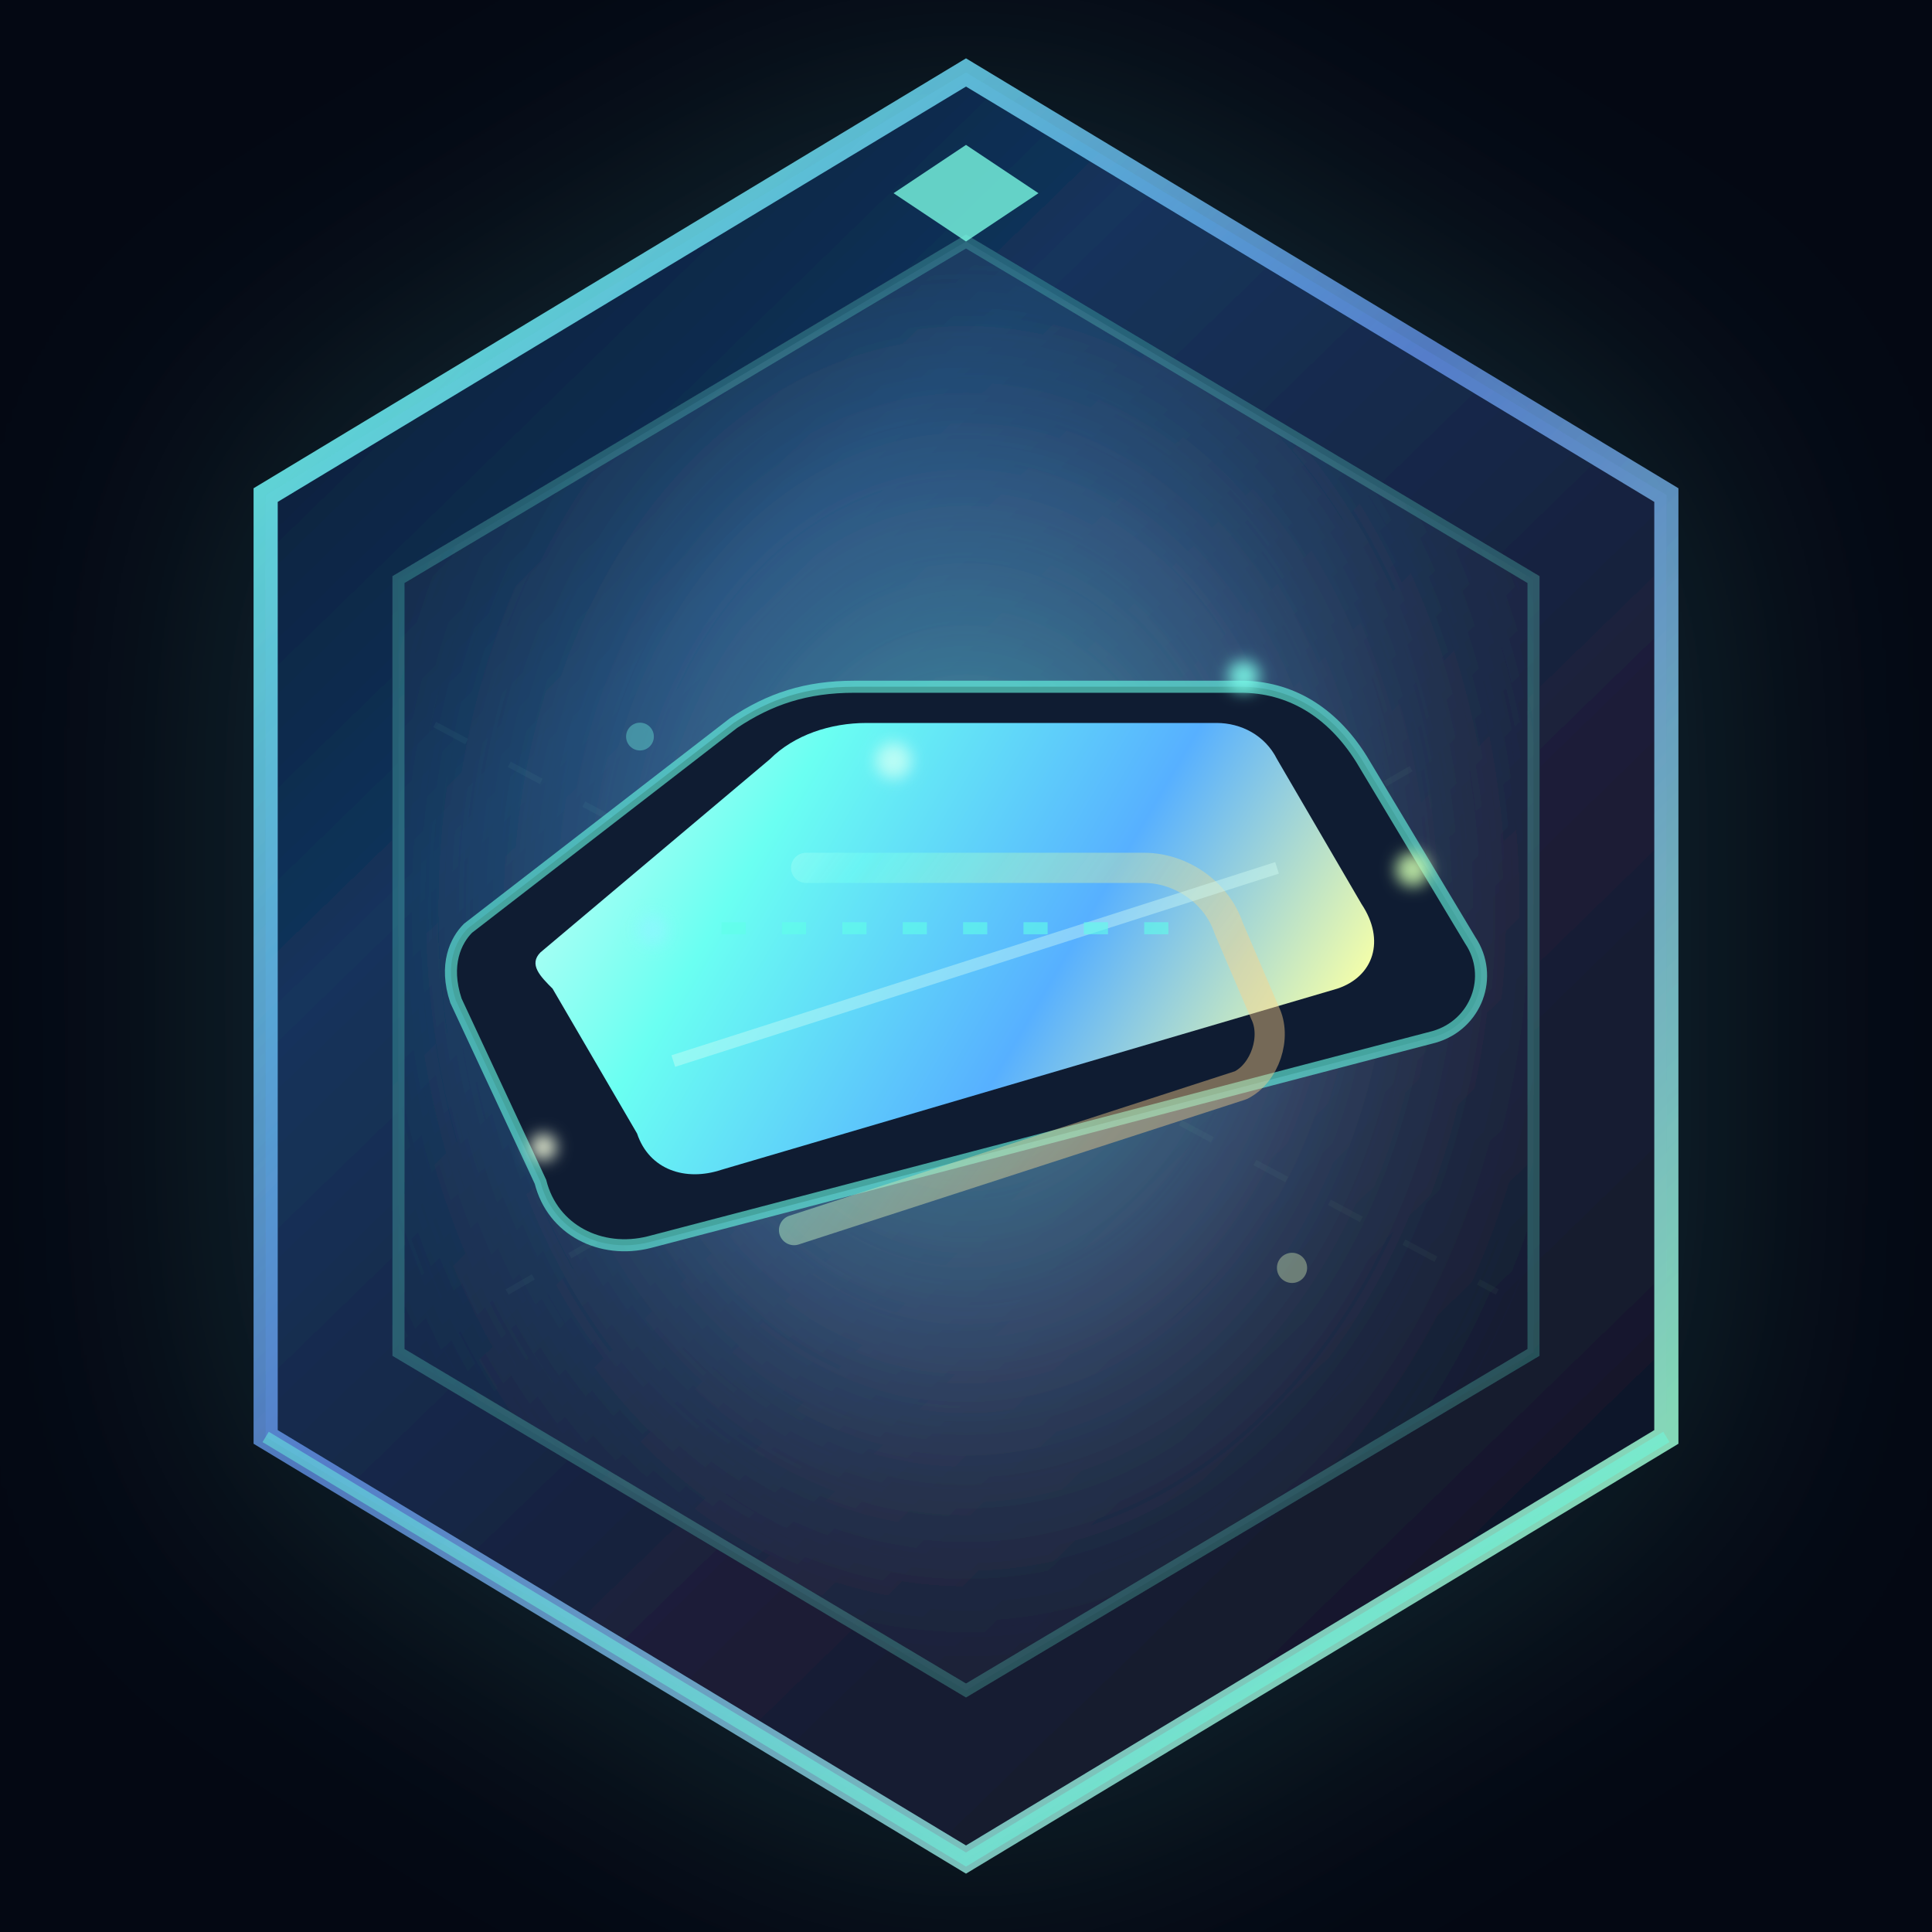
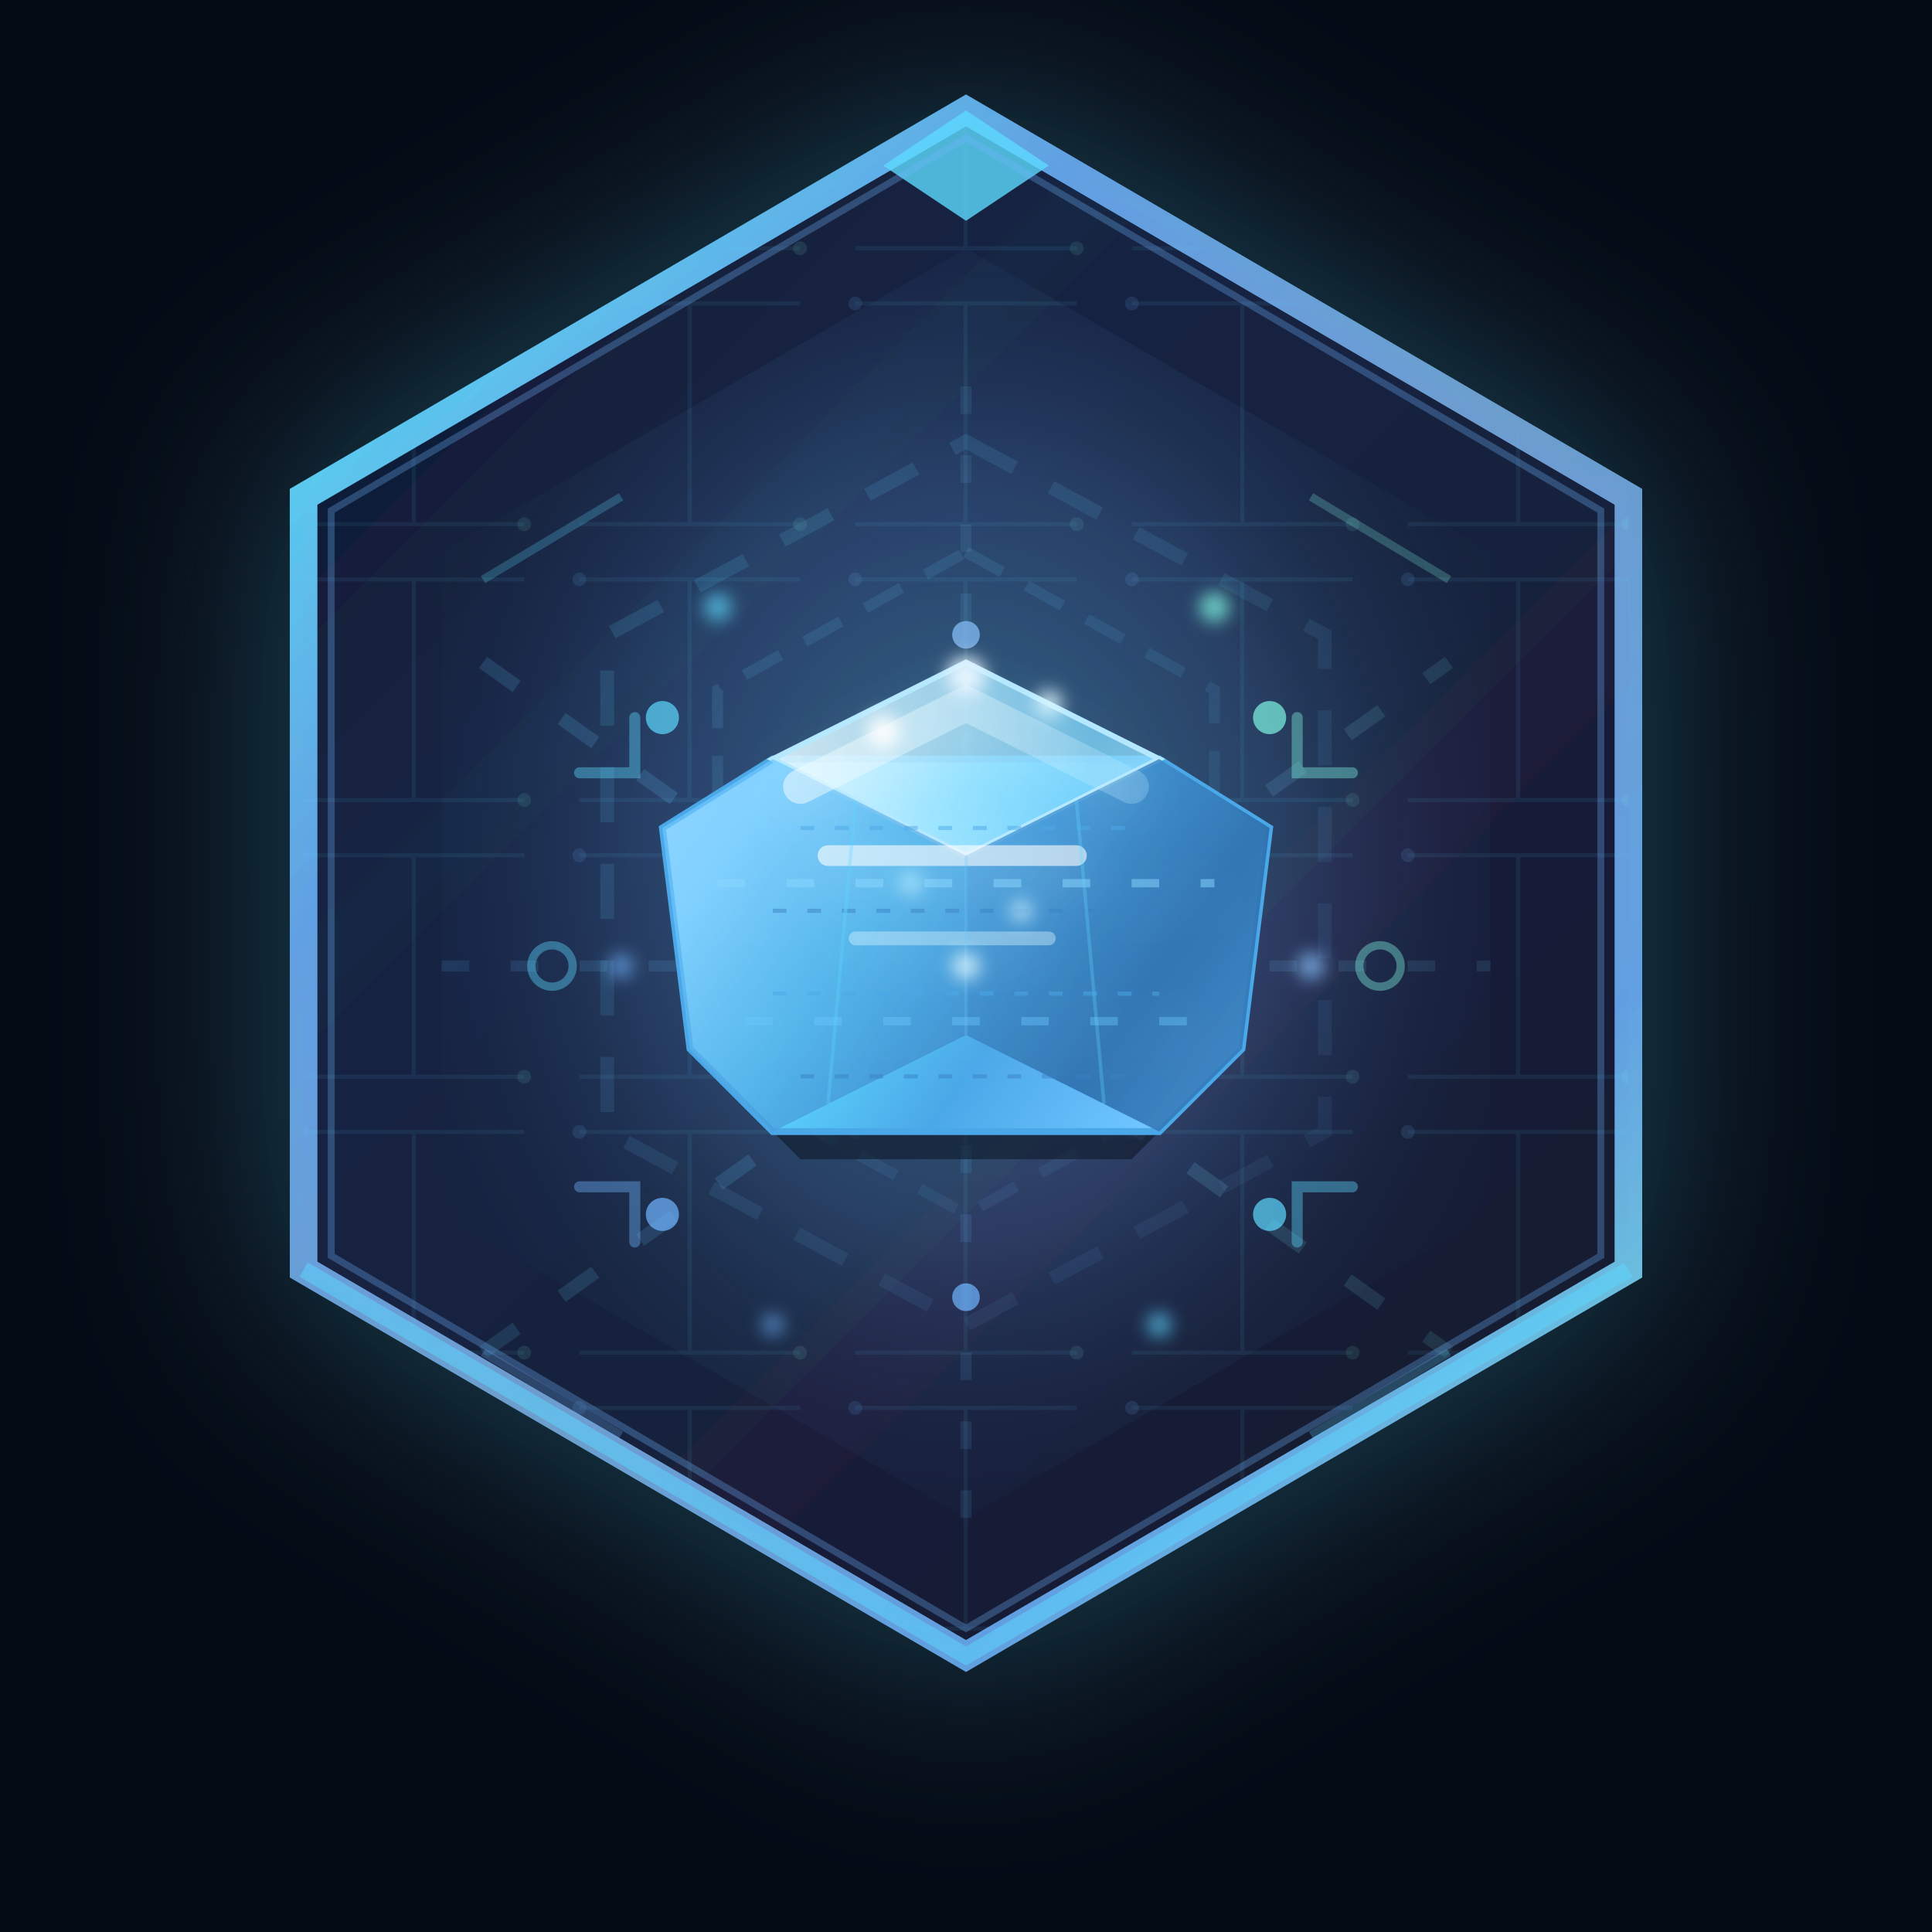
- <svg xmlns="http://www.w3.org/2000/svg" width="720" height="720" viewBox="0 0 320 320" fill="none">
+ <svg xmlns="http://www.w3.org/2000/svg" width="140" height="140" viewBox="0 0 140 140" fill="none">
  <defs>
-     <linearGradient id="bgGradientI" x1="22" y1="14" x2="300" y2="300" gradientUnits="userSpaceOnUse">
-       <stop offset="0" stop-color="#0a1122" />
-       <stop offset="0.32" stop-color="#12345c" />
-       <stop offset="0.64" stop-color="#1b1d36" />
-       <stop offset="1" stop-color="#081522" />
+     <linearGradient id="hexBg" x1="10" y1="10" x2="130" y2="130" gradientUnits="userSpaceOnUse">
+       <stop offset="0" stop-color="#0a1428" />
+       <stop offset="0.3" stop-color="#162544" />
+       <stop offset="0.6" stop-color="#1a1f3a" />
+       <stop offset="1" stop-color="#0d1826" />
    </linearGradient>
-     <radialGradient id="glowI" cx="50%" cy="46%" r="66%">
-       <stop offset="0" stop-color="#66fff2" stop-opacity="0.55" />
-       <stop offset="0.45" stop-color="#7ec9ff" stop-opacity="0.25" />
-       <stop offset="1" stop-color="#0c1d2c" stop-opacity="0" />
+     <radialGradient id="centerGlow" cx="50%" cy="48%" r="60%">
+       <stop offset="0" stop-color="#5fd9ff" stop-opacity="0.4" />
+       <stop offset="0.5" stop-color="#6eb8ff" stop-opacity="0.2" />
+       <stop offset="1" stop-color="#0d1e2f" stop-opacity="0" />
    </radialGradient>
-     <linearGradient id="edgeGradientI" x1="36" y1="36" x2="284" y2="284" gradientUnits="userSpaceOnUse">
-       <stop offset="0" stop-color="#68ffe4" stop-opacity="0.95" />
-       <stop offset="0.45" stop-color="#6ea0ff" stop-opacity="0.7" />
-       <stop offset="1" stop-color="#9bffba" stop-opacity="0.95" />
+     <linearGradient id="hexEdge" x1="20" y1="20" x2="120" y2="120" gradientUnits="userSpaceOnUse">
+       <stop offset="0" stop-color="#5de8ff" stop-opacity="0.95" />
+       <stop offset="0.25" stop-color="#6fb5ff" stop-opacity="0.85" />
+       <stop offset="0.5" stop-color="#8ac5ff" stop-opacity="0.75" />
+       <stop offset="0.75" stop-color="#6fb5ff" stop-opacity="0.85" />
+       <stop offset="1" stop-color="#7ff5e1" stop-opacity="0.95" />
    </linearGradient>
-     <linearGradient id="ingotMetal" x1="96" y1="134" x2="226" y2="210" gradientUnits="userSpaceOnUse">
-       <stop offset="0" stop-color="#e9fff4" />
-       <stop offset="0.35" stop-color="#6afff2" />
-       <stop offset="0.7" stop-color="#57b0ff" />
-       <stop offset="1" stop-color="#f6ffa8" />
+     <linearGradient id="ingotMain" x1="45" y1="55" x2="95" y2="90" gradientUnits="userSpaceOnUse">
+       <stop offset="0" stop-color="#e8f5ff" />
+       <stop offset="0.15" stop-color="#b4e8ff" />
+       <stop offset="0.35" stop-color="#5dd9ff" />
+       <stop offset="0.55" stop-color="#4ba8e8" />
+       <stop offset="0.75" stop-color="#6dc4ff" />
+       <stop offset="0.9" stop-color="#a5dbff" />
+       <stop offset="1" stop-color="#d4efff" />
    </linearGradient>
-     <linearGradient id="ingotEdge" x1="120" y1="150" x2="200" y2="210" gradientUnits="userSpaceOnUse">
-       <stop offset="0" stop-color="#ffffff" stop-opacity="0.9" />
-       <stop offset="0.4" stop-color="#6efbf2" stop-opacity="0.7" />
-       <stop offset="1" stop-color="#fdd088" stop-opacity="0.5" />
+     <linearGradient id="ingotTop" x1="50" y1="52" x2="90" y2="62" gradientUnits="userSpaceOnUse">
+       <stop offset="0" stop-color="#ffffff" stop-opacity="0.95" />
+       <stop offset="0.3" stop-color="#c8f0ff" stop-opacity="0.85" />
+       <stop offset="0.7" stop-color="#7dd8ff" stop-opacity="0.75" />
+       <stop offset="1" stop-color="#b8e6ff" stop-opacity="0.85" />
    </linearGradient>
-     <filter id="softGlowI" x="-24" y="-24" width="368" height="368" filterUnits="userSpaceOnUse" color-interpolation-filters="sRGB">
-       <feDropShadow dx="0" dy="10" stdDeviation="14" flood-color="#080c16" flood-opacity="0.7" />
-       <feDropShadow dx="0" dy="0" stdDeviation="24" flood-color="#6bfff0" flood-opacity="0.16" />
+     <linearGradient id="ingotSide" x1="52" y1="62" x2="88" y2="88" gradientUnits="userSpaceOnUse">
+       <stop offset="0" stop-color="#6dc8ff" />
+       <stop offset="0.4" stop-color="#4395d4" />
+       <stop offset="0.7" stop-color="#2b6ba8" />
+       <stop offset="1" stop-color="#3a82c4" />
+     </linearGradient>
+     <linearGradient id="ingotHighlight" x1="48" y1="58" x2="92" y2="68" gradientUnits="userSpaceOnUse">
+       <stop offset="0" stop-color="#ffffff" stop-opacity="0.7" />
+       <stop offset="0.5" stop-color="#dff7ff" stop-opacity="0.4" />
+       <stop offset="1" stop-color="#8ad8ff" stop-opacity="0.2" />
+     </linearGradient>
+     <linearGradient id="gridLine1" x1="30" y1="30" x2="110" y2="110" gradientUnits="userSpaceOnUse">
+       <stop offset="0" stop-color="#5dd9ff" stop-opacity="0.2" />
+       <stop offset="0.5" stop-color="#6fb5ff" stop-opacity="0.35" />
+       <stop offset="1" stop-color="#7ff5e1" stop-opacity="0.15" />
+     </linearGradient>
+     <linearGradient id="gridLine2" x1="110" y1="30" x2="30" y2="110" gradientUnits="userSpaceOnUse">
+       <stop offset="0" stop-color="#7ff5e1" stop-opacity="0.15" />
+       <stop offset="0.5" stop-color="#6fb5ff" stop-opacity="0.3" />
+       <stop offset="1" stop-color="#5dd9ff" stop-opacity="0.2" />
+     </linearGradient>
+     <linearGradient id="innerGeometric" x1="40" y1="40" x2="100" y2="100" gradientUnits="userSpaceOnUse">
+       <stop offset="0" stop-color="#5dd9ff" stop-opacity="0.4" />
+       <stop offset="1" stop-color="#6fb5ff" stop-opacity="0.15" />
+     </linearGradient>
+     <filter id="mainGlow" x="-20" y="-20" width="180" height="180" filterUnits="userSpaceOnUse">
+       <feDropShadow dx="0" dy="2" stdDeviation="4" flood-color="#0a1428" flood-opacity="0.8" />
+       <feDropShadow dx="0" dy="0" stdDeviation="8" flood-color="#5dd9ff" flood-opacity="0.3" />
    </filter>
-     <filter id="sparkle" x="-10" y="-10" width="340" height="340" filterUnits="userSpaceOnUse" color-interpolation-filters="sRGB">
-       <feGaussianBlur stdDeviation="1.2" />
+     <filter id="metalShine" x="-10" y="-10" width="160" height="160" filterUnits="userSpaceOnUse">
+       <feGaussianBlur stdDeviation="0.8" />
+       <feDropShadow dx="0" dy="1" stdDeviation="2" flood-color="#ffffff" flood-opacity="0.4" />
    </filter>
-     <linearGradient id="gridStrokeI" x1="0" y1="0" x2="320" y2="320" gradientUnits="userSpaceOnUse">
-       <stop offset="0" stop-color="#7cffe9" stop-opacity="0.14" />
-       <stop offset="1" stop-color="#b0ff9c" stop-opacity="0.08" />
-     </linearGradient>
+     <filter id="sparkleFilter" x="-5" y="-5" width="150" height="150" filterUnits="userSpaceOnUse">
+       <feGaussianBlur stdDeviation="0.6" />
+     </filter>
+     <pattern id="circuitPattern" x="0" y="0" width="20" height="20" patternUnits="userSpaceOnUse">
+       <path d="M2 2 L18 2 M10 2 L10 18 M2 18 L18 18" stroke="#5dd9ff" stroke-width="0.3" stroke-opacity="0.15" />
+       <circle cx="2" cy="2" r="0.5" fill="#6fb5ff" fill-opacity="0.25" />
+       <circle cx="18" cy="18" r="0.5" fill="#7ff5e1" fill-opacity="0.2" />
+     </pattern>
+     <clipPath id="hexClip">
+       <polygon points="70,8 118,36 118,92 70,120 22,92 22,36" />
+     </clipPath>
  </defs>
-   <rect width="320" height="320" fill="#040813" />
-   <g filter="url(#softGlowI)">
-     <polygon points="160,12 276,82 276,238 160,308 44,238 44,82" fill="url(#bgGradientI)" stroke="url(#edgeGradientI)" stroke-width="4" />
-     <polygon points="160,40 254,96 254,224 160,280 66,224 66,96" fill="url(#glowI)" stroke="#6effe4" stroke-opacity="0.24" stroke-width="2" />
+   <rect width="140" height="140" fill="#050b15" />
+   <g filter="url(#mainGlow)">
+     <polygon points="70,8 118,36 118,92 70,120 22,92 22,36" fill="url(#hexBg)" stroke="url(#hexEdge)" stroke-width="2" />
  </g>
-   <g opacity="0.36">
-     <path d="M72 120 L248 214" stroke="url(#gridStrokeI)" stroke-width="1" stroke-dasharray="6 8" />
-     <path d="M84 214 L236 126" stroke="url(#gridStrokeI)" stroke-width="1" stroke-dasharray="5 7" />
-     <circle cx="106" cy="122" r="2.3" fill="#74ffe9" />
-     <circle cx="214" cy="210" r="2.5" fill="#eaffbf" />
-     <circle cx="178" cy="140" r="2.1" fill="#c4f4ff" />
+   <polygon points="70,18 108,40 108,88 70,110 32,88 32,40" fill="url(#centerGlow)" />
+   <g opacity="0.5" clip-path="url(#hexClip)">
+     <rect width="140" height="140" fill="url(#circuitPattern)" />
  </g>
-   <g transform="translate(-8.482 -32.255)">
-     <path d="M86 186 L130 152 C136 148 142 146 150 146 H214 C222 146 229 150 234 158 L252 188 C256 194 253 202 246 204 L116 238 C108 240 100 236 98 228 L84 198 C82 192 84 188 86 186 Z" fill="#0f1c32" stroke="#6affe8" stroke-width="2" stroke-opacity="0.6" />
-     <path d="M98 190 L136 158 C140 154 146 152 152 152 H210 C214 152 218 154 220 158 L234 182 C238 188 236 194 230 196 L128 226 C122 228 116 226 114 220 L100 196 C98 194 96 192 98 190 Z" fill="url(#ingotMetal)" />
-     <path d="M142 176 L198 176 C204 176 210 180 212 186 L218 200 C220 204 218 210 214 212 L140 236" stroke="url(#ingotEdge)" stroke-width="5" stroke-linecap="round" stroke-linejoin="round" opacity="0.85" />
-     <path d="M120 208 L220 176" stroke="#d6fff6" stroke-width="2" stroke-opacity="0.4" />
-     <path d="M128 186 H206" stroke="#5fffe7" stroke-width="2" stroke-dasharray="4 6" stroke-opacity="0.6" />
+   <g opacity="0.6">
+     <path d="M35 48 L105 98" stroke="url(#gridLine1)" stroke-width="1" stroke-dasharray="3 4" />
+     <path d="M35 98 L105 48" stroke="url(#gridLine2)" stroke-width="1" stroke-dasharray="3 4" />
+     <path d="M32 70 L108 70" stroke="url(#gridLine1)" stroke-width="0.8" stroke-dasharray="2 3" opacity="0.7" />
+     <path d="M70 28 L70 110" stroke="url(#gridLine2)" stroke-width="0.8" stroke-dasharray="2 3" opacity="0.7" />
+     <path d="M35 42 L45 36" stroke="#5dd9ff" stroke-width="0.6" stroke-opacity="0.4" />
+     <path d="M105 42 L95 36" stroke="#7ff5e1" stroke-width="0.6" stroke-opacity="0.4" />
+     <path d="M35 98 L45 104" stroke="#6fb5ff" stroke-width="0.6" stroke-opacity="0.4" />
+     <path d="M105 98 L95 104" stroke="#5dd9ff" stroke-width="0.6" stroke-opacity="0.4" />
  </g>
-   <g opacity="0.85" filter="url(#sparkle)">
-     <circle cx="148" cy="126" r="3" fill="#c6fff5" />
-     <circle cx="206" cy="112" r="2.6" fill="#7effec" />
-     <circle cx="234" cy="144" r="2.8" fill="#d0ffb2" />
-     <circle cx="108" cy="154" r="2.4" fill="#8cf7ff" />
-     <circle cx="90" cy="190" r="2.2" fill="#f7ffe0" />
+   <g opacity="0.35">
+     <polygon points="70,32 96,46 96,82 70,96 44,82 44,46" fill="none" stroke="url(#innerGeometric)" stroke-width="1" stroke-dasharray="4 3" />
+     <polygon points="70,40 88,50 88,78 70,88 52,78 52,50" fill="none" stroke="url(#innerGeometric)" stroke-width="0.8" stroke-dasharray="3 2" />
  </g>
-   <path d="M160 24 L172 32 L160 40 L148 32 Z" fill="#7cffe7" fill-opacity="0.78" />
-   <path d="M44 238 L160 308 L276 238" stroke="#6cffe6" stroke-width="2" stroke-opacity="0.45" />
+   <g opacity="0.7">
+     <circle cx="48" cy="52" r="1.2" fill="#5dd9ff" />
+     <circle cx="92" cy="52" r="1.2" fill="#7ff5e1" />
+     <circle cx="48" cy="88" r="1.2" fill="#6fb5ff" />
+     <circle cx="92" cy="88" r="1.2" fill="#5dd9ff" />
+     <circle cx="70" cy="46" r="1" fill="#8ac5ff" />
+     <circle cx="70" cy="94" r="1" fill="#6fb5ff" />
+   </g>
+   <g>
+     <path d="M50 62 L58 57 L82 57 L90 62 L88 78 L82 84 L58 84 L52 78 Z" fill="#0d1826" opacity="0.6" />
+     <path d="M48 60 L56 55 L84 55 L92 60 L90 76 L84 82 L56 82 L50 76 Z" fill="url(#ingotMain)" stroke="#4ba8e8" stroke-width="0.5" />
+     <path d="M56 55 L70 48 L84 55 L70 62 Z" fill="url(#ingotTop)" stroke="#b4e8ff" stroke-width="0.4" />
+     <path d="M84 55 L92 60 L90 76 L84 82 L70 75 L70 62 Z" fill="url(#ingotSide)" opacity="0.85" />
+     <path d="M56 55 L48 60 L50 76 L56 82 L70 75 L70 62 Z" fill="url(#ingotSide)" opacity="0.7" />
+   </g>
+   <g filter="url(#metalShine)">
+     <path d="M58 57 L70 51 L82 57" stroke="url(#ingotHighlight)" stroke-width="2.5" stroke-linecap="round" opacity="0.9" />
+     <path d="M60 62 L78 62" stroke="#ffffff" stroke-width="1.5" stroke-opacity="0.6" stroke-linecap="round" />
+     <path d="M62 68 L76 68" stroke="#dff7ff" stroke-width="1" stroke-opacity="0.4" stroke-linecap="round" />
+     <path d="M52 64 L88 64" stroke="#8ad8ff" stroke-width="0.6" stroke-opacity="0.5" stroke-dasharray="2 3" />
+     <path d="M54 74 L86 74" stroke="#6dc8ff" stroke-width="0.6" stroke-opacity="0.4" stroke-dasharray="2 3" />
+   </g>
+   <g opacity="0.5">
+     <path d="M58 60 L82 60" stroke="#4ba8e8" stroke-width="0.3" stroke-dasharray="1 1.5" />
+     <path d="M56 66 L84 66" stroke="#3a82c4" stroke-width="0.3" stroke-dasharray="1 1.5" />
+     <path d="M56 72 L84 72" stroke="#4ba8e8" stroke-width="0.3" stroke-dasharray="1 1.5" />
+     <path d="M58 78 L82 78" stroke="#3a82c4" stroke-width="0.3" stroke-dasharray="1 1.5" />
+     <path d="M62 58 L60 80" stroke="#5dd9ff" stroke-width="0.25" stroke-opacity="0.6" />
+     <path d="M70 62 L70 75" stroke="#6dc8ff" stroke-width="0.25" stroke-opacity="0.5" />
+     <path d="M78 58 L80 80" stroke="#5dd9ff" stroke-width="0.25" stroke-opacity="0.6" />
+   </g>
+   <g opacity="0.4">
+     <path d="M42 56 L46 56 L46 52" stroke="#5dd9ff" stroke-width="0.8" stroke-linecap="round" />
+     <path d="M98 56 L94 56 L94 52" stroke="#7ff5e1" stroke-width="0.8" stroke-linecap="round" />
+     <path d="M42 86 L46 86 L46 90" stroke="#6fb5ff" stroke-width="0.8" stroke-linecap="round" />
+     <path d="M98 86 L94 86 L94 90" stroke="#5dd9ff" stroke-width="0.8" stroke-linecap="round" />
+     <circle cx="40" cy="70" r="1.5" fill="none" stroke="#5dd9ff" stroke-width="0.6" />
+     <circle cx="100" cy="70" r="1.5" fill="none" stroke="#7ff5e1" stroke-width="0.6" />
+   </g>
+   <g filter="url(#sparkleFilter)">
+     <circle cx="64" cy="53" r="1.2" fill="#ffffff" opacity="0.9" />
+     <circle cx="76" cy="51" r="1" fill="#dff7ff" opacity="0.85" />
+     <circle cx="70" cy="49" r="1.4" fill="#e8f5ff" opacity="0.95" />
+     <circle cx="66" cy="64" r="0.9" fill="#b4e8ff" opacity="0.7" />
+     <circle cx="74" cy="66" r="0.8" fill="#c8f0ff" opacity="0.75" />
+     <circle cx="70" cy="70" r="1" fill="#dff7ff" opacity="0.8" />
+     <circle cx="52" cy="44" r="1" fill="#5dd9ff" opacity="0.7" />
+     <circle cx="88" cy="44" r="1.1" fill="#7ff5e1" opacity="0.75" />
+     <circle cx="45" cy="70" r="0.9" fill="#6fb5ff" opacity="0.65" />
+     <circle cx="95" cy="70" r="1" fill="#8ac5ff" opacity="0.7" />
+     <circle cx="56" cy="96" r="0.8" fill="#6fb5ff" opacity="0.6" />
+     <circle cx="84" cy="96" r="0.9" fill="#5dd9ff" opacity="0.65" />
+   </g>
+   <path d="M70 8 L76 12 L70 16 L64 12 Z" fill="#5dd9ff" opacity="0.8" />
+   <path d="M22 92 L70 120 L118 92" stroke="#5dd9ff" stroke-width="1.2" stroke-opacity="0.5" />
+   <polygon points="70,10 116,37 116,91 70,118 24,91 24,37" fill="none" stroke="#6fb5ff" stroke-width="0.5" stroke-opacity="0.3" />
</svg>
